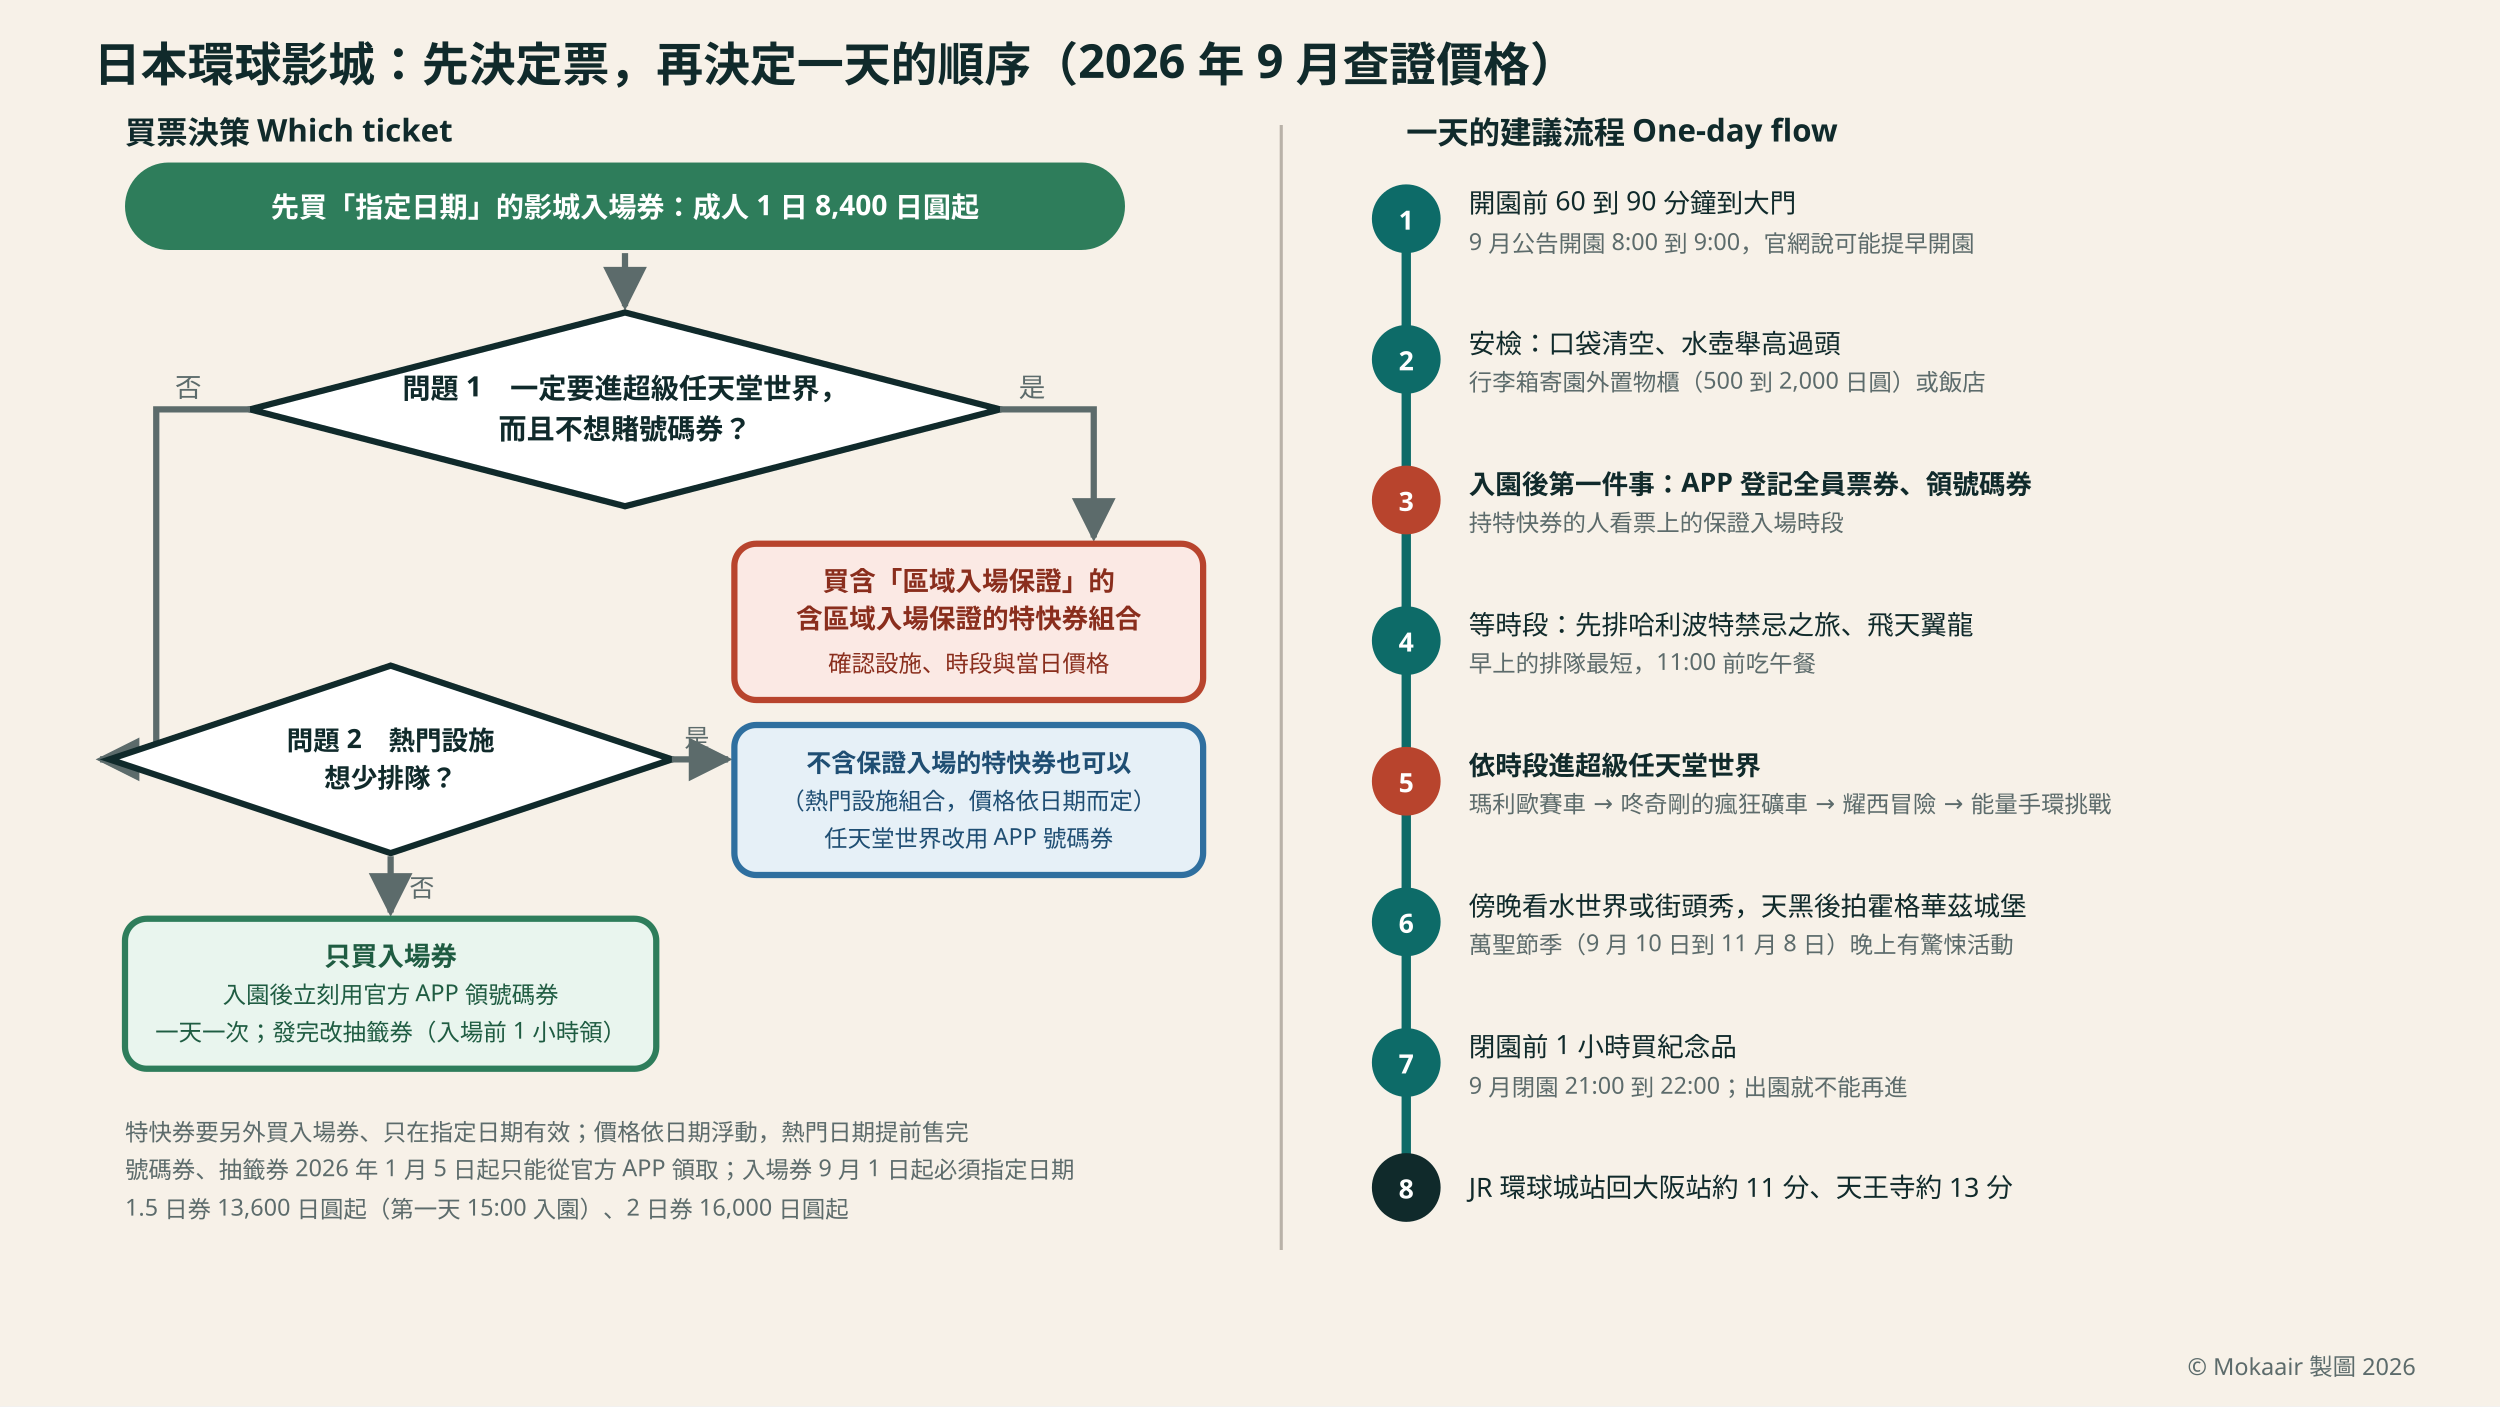
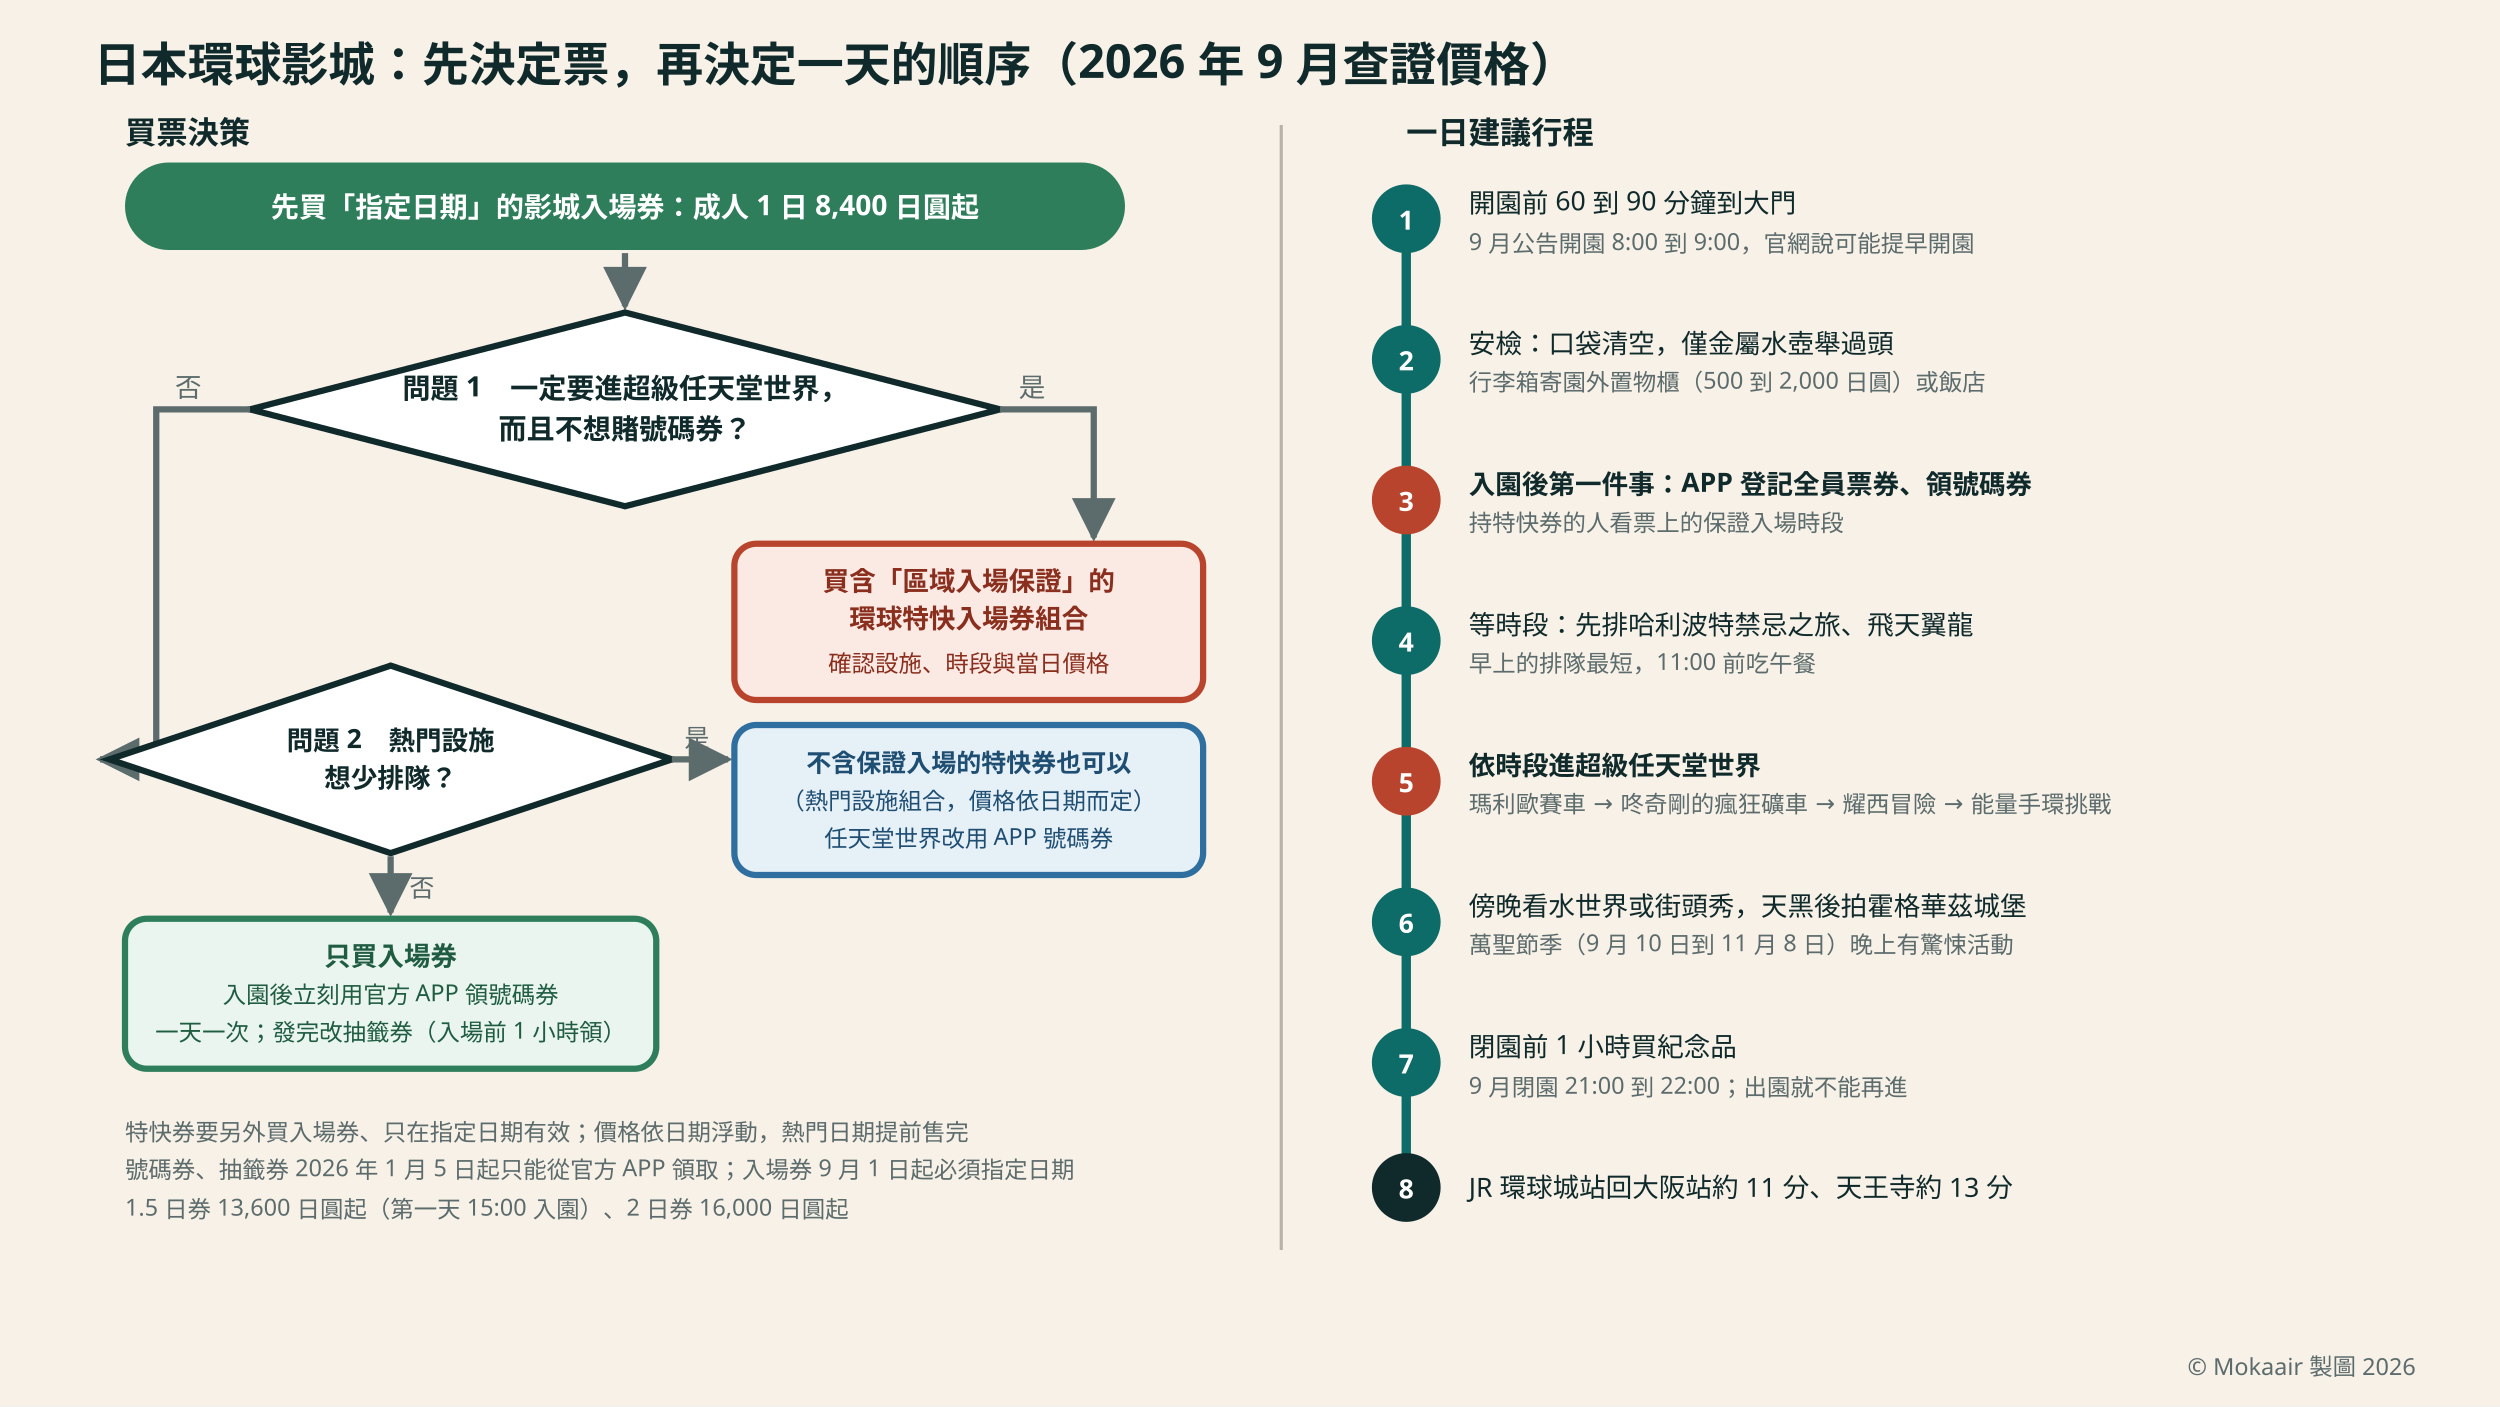
<svg xmlns="http://www.w3.org/2000/svg" viewBox="0 0 1600 900" width="1600" height="900" role="img" aria-labelledby="title desc" font-family="'Noto Sans TC','Noto Sans JP','PingFang TC','Microsoft JhengHei','Hiragino Sans',system-ui,sans-serif">
  <rect width="1600" height="900" fill="#F7F1E8" />
  <defs>
    <marker id="arrow" viewBox="0 0 10 10" refX="9" refY="5" markerWidth="7" markerHeight="7" orient="auto">
      <path d="M 0 0 L 10 5 L 0 10 z" fill="#5C6B6B" />
    </marker>
  </defs>
  <text x="60" y="52" font-size="30" font-weight="700" fill="#102A2B">日本環球影城：先決定票，再決定一天的順序（2026 年 9 月查證價格）</text>
-   <text x="80" y="92" font-size="20" font-weight="700" fill="#102A2B">買票決策 Which ticket</text>
+   <text x="80" y="92" font-size="20" font-weight="700" fill="#102A2B">買票決策</text>
  <rect x="80" y="104" width="640" height="56" rx="28" fill="#2E7D5B" />
  <text x="400" y="139" font-size="18" font-weight="700" fill="#FFFFFF" text-anchor="middle">先買「指定日期」的影城入場券：成人 1 日 8,400 日圓起</text>
  <path d="M 400 162 L 400 196" stroke="#5C6B6B" stroke-width="4" marker-end="url(#arrow)" />
  <polygon points="400,200 640,262 400,324 160,262" fill="#FFFFFF" stroke="#102A2B" stroke-width="4" />
  <text x="400" y="255" font-size="18" font-weight="700" fill="#102A2B" text-anchor="middle">問題 1　一定要進超級任天堂世界，</text>
  <text x="400" y="281" font-size="18" font-weight="700" fill="#102A2B" text-anchor="middle">而且不想賭號碼券？</text>
  <path d="M 640 262 L 700 262 L 700 344" stroke="#5C6B6B" stroke-width="4" fill="none" marker-end="url(#arrow)" />
  <text x="652" y="254" font-size="17" fill="#5C6B6B">是</text>
  <rect x="470" y="348" width="300" height="100" rx="14" fill="#FBE9E4" stroke="#B8442D" stroke-width="4" />
  <text x="620" y="378" font-size="17" font-weight="700" fill="#8A2E1D" text-anchor="middle">買含「區域入場保證」的</text>
-   <text x="620" y="402" font-size="17" font-weight="700" fill="#8A2E1D" text-anchor="middle">含區域入場保證的特快券組合</text>
+   <text x="620" y="402" font-size="17" font-weight="700" fill="#8A2E1D" text-anchor="middle">環球特快入場券組合</text>
  <text x="620" y="430" font-size="15" fill="#8A2E1D" text-anchor="middle">確認設施、時段與當日價格</text>
  <path d="M 160 262 L 100 262 L 100 486 L 64 486" stroke="#5C6B6B" stroke-width="4" fill="none" marker-end="url(#arrow)" />
  <text x="112" y="254" font-size="17" fill="#5C6B6B">否</text>
  <polygon points="250,426 430,486 250,546 70,486" fill="#FFFFFF" stroke="#102A2B" stroke-width="4" />
  <text x="250" y="480" font-size="17" font-weight="700" fill="#102A2B" text-anchor="middle">問題 2　熱門設施</text>
  <text x="250" y="504" font-size="17" font-weight="700" fill="#102A2B" text-anchor="middle">想少排隊？</text>
  <path d="M 430 486 L 466 486" stroke="#5C6B6B" stroke-width="4" fill="none" marker-end="url(#arrow)" />
  <text x="438" y="478" font-size="16" fill="#5C6B6B">是</text>
  <rect x="470" y="464" width="300" height="96" rx="14" fill="#E6F0F7" stroke="#2F6F9F" stroke-width="4" />
  <text x="620" y="494" font-size="16" font-weight="700" fill="#1F4E73" text-anchor="middle">不含保證入場的特快券也可以</text>
  <text x="620" y="518" font-size="15" fill="#1F4E73" text-anchor="middle">（熱門設施組合，價格依日期而定）</text>
  <text x="620" y="542" font-size="15" fill="#1F4E73" text-anchor="middle">任天堂世界改用 APP 號碼券</text>
  <path d="M 250 548 L 250 584" stroke="#5C6B6B" stroke-width="4" fill="none" marker-end="url(#arrow)" />
  <text x="262" y="574" font-size="16" fill="#5C6B6B">否</text>
  <rect x="80" y="588" width="340" height="96" rx="14" fill="#E9F5EE" stroke="#2E7D5B" stroke-width="4" />
  <text x="250" y="618" font-size="17" font-weight="700" fill="#1F5C42" text-anchor="middle">只買入場券</text>
  <text x="250" y="642" font-size="15" fill="#1F5C42" text-anchor="middle">入園後立刻用官方 APP 領號碼券</text>
  <text x="250" y="666" font-size="15" fill="#1F5C42" text-anchor="middle">一天一次；發完改抽籤券（入場前 1 小時領）</text>
  <text x="80" y="730" font-size="15" fill="#5C6B6B">特快券要另外買入場券、只在指定日期有效；價格依日期浮動，熱門日期提前售完</text>
  <text x="80" y="754" font-size="15" fill="#5C6B6B">號碼券、抽籤券 2026 年 1 月 5 日起只能從官方 APP 領取；入場券 9 月 1 日起必須指定日期</text>
  <text x="80" y="778" font-size="15" fill="#5C6B6B">1.5 日券 13,600 日圓起（第一天 15:00 入園）、2 日券 16,000 日圓起</text>
  <line x1="820" y1="80" x2="820" y2="800" stroke="#B9B2A8" stroke-width="2" />
-   <text x="900" y="92" font-size="20" font-weight="700" fill="#102A2B">一天的建議流程 One-day flow</text>
+   <text x="900" y="92" font-size="20" font-weight="700" fill="#102A2B">一日建議行程</text>
  <path d="M 900 130 L 900 760" stroke="#0D6B68" stroke-width="6" stroke-linecap="round" />
  <g font-size="17" fill="#102A2B">
    <circle cx="900" cy="140" r="22" fill="#0D6B68" />
    <text x="900" y="147" font-size="17" font-weight="700" fill="#FFFFFF" text-anchor="middle">1</text>
    <text x="940" y="136">開園前 60 到 90 分鐘到大門</text>
    <text x="940" y="160" font-size="15" fill="#5C6B6B">9 月公告開園 8:00 到 9:00，官網說可能提早開園</text>
    <circle cx="900" cy="230" r="22" fill="#0D6B68" />
    <text x="900" y="237" font-size="17" font-weight="700" fill="#FFFFFF" text-anchor="middle">2</text>
-     <text x="940" y="226">安檢：口袋清空、水壺舉高過頭</text>
+     <text x="940" y="226">安檢：口袋清空，僅金屬水壺舉過頭</text>
    <text x="940" y="250" font-size="15" fill="#5C6B6B">行李箱寄園外置物櫃（500 到 2,000 日圓）或飯店</text>
    <circle cx="900" cy="320" r="22" fill="#B8442D" />
    <text x="900" y="327" font-size="17" font-weight="700" fill="#FFFFFF" text-anchor="middle">3</text>
    <text x="940" y="316" font-weight="700">入園後第一件事：APP 登記全員票券、領號碼券</text>
    <text x="940" y="340" font-size="15" fill="#5C6B6B">持特快券的人看票上的保證入場時段</text>
    <circle cx="900" cy="410" r="22" fill="#0D6B68" />
    <text x="900" y="417" font-size="17" font-weight="700" fill="#FFFFFF" text-anchor="middle">4</text>
    <text x="940" y="406">等時段：先排哈利波特禁忌之旅、飛天翼龍</text>
    <text x="940" y="430" font-size="15" fill="#5C6B6B">早上的排隊最短，11:00 前吃午餐</text>
    <circle cx="900" cy="500" r="22" fill="#B8442D" />
    <text x="900" y="507" font-size="17" font-weight="700" fill="#FFFFFF" text-anchor="middle">5</text>
    <text x="940" y="496" font-weight="700">依時段進超級任天堂世界</text>
    <text x="940" y="520" font-size="15" fill="#5C6B6B">瑪利歐賽車 → 咚奇剛的瘋狂礦車 → 耀西冒險 → 能量手環挑戰</text>
    <circle cx="900" cy="590" r="22" fill="#0D6B68" />
    <text x="900" y="597" font-size="17" font-weight="700" fill="#FFFFFF" text-anchor="middle">6</text>
    <text x="940" y="586">傍晚看水世界或街頭秀，天黑後拍霍格華茲城堡</text>
    <text x="940" y="610" font-size="15" fill="#5C6B6B">萬聖節季（9 月 10 日到 11 月 8 日）晚上有驚悚活動</text>
    <circle cx="900" cy="680" r="22" fill="#0D6B68" />
    <text x="900" y="687" font-size="17" font-weight="700" fill="#FFFFFF" text-anchor="middle">7</text>
    <text x="940" y="676">閉園前 1 小時買紀念品</text>
    <text x="940" y="700" font-size="15" fill="#5C6B6B">9 月閉園 21:00 到 22:00；出園就不能再進</text>
    <circle cx="900" cy="760" r="22" fill="#102A2B" />
    <text x="900" y="767" font-size="17" font-weight="700" fill="#FFFFFF" text-anchor="middle">8</text>
    <text x="940" y="766">JR 環球城站回大阪站約 11 分、天王寺約 13 分</text>
  </g>
  <text x="1400" y="880" font-size="15" fill="#5C6B6B">© Mokaair 製圖 2026</text>
</svg>
